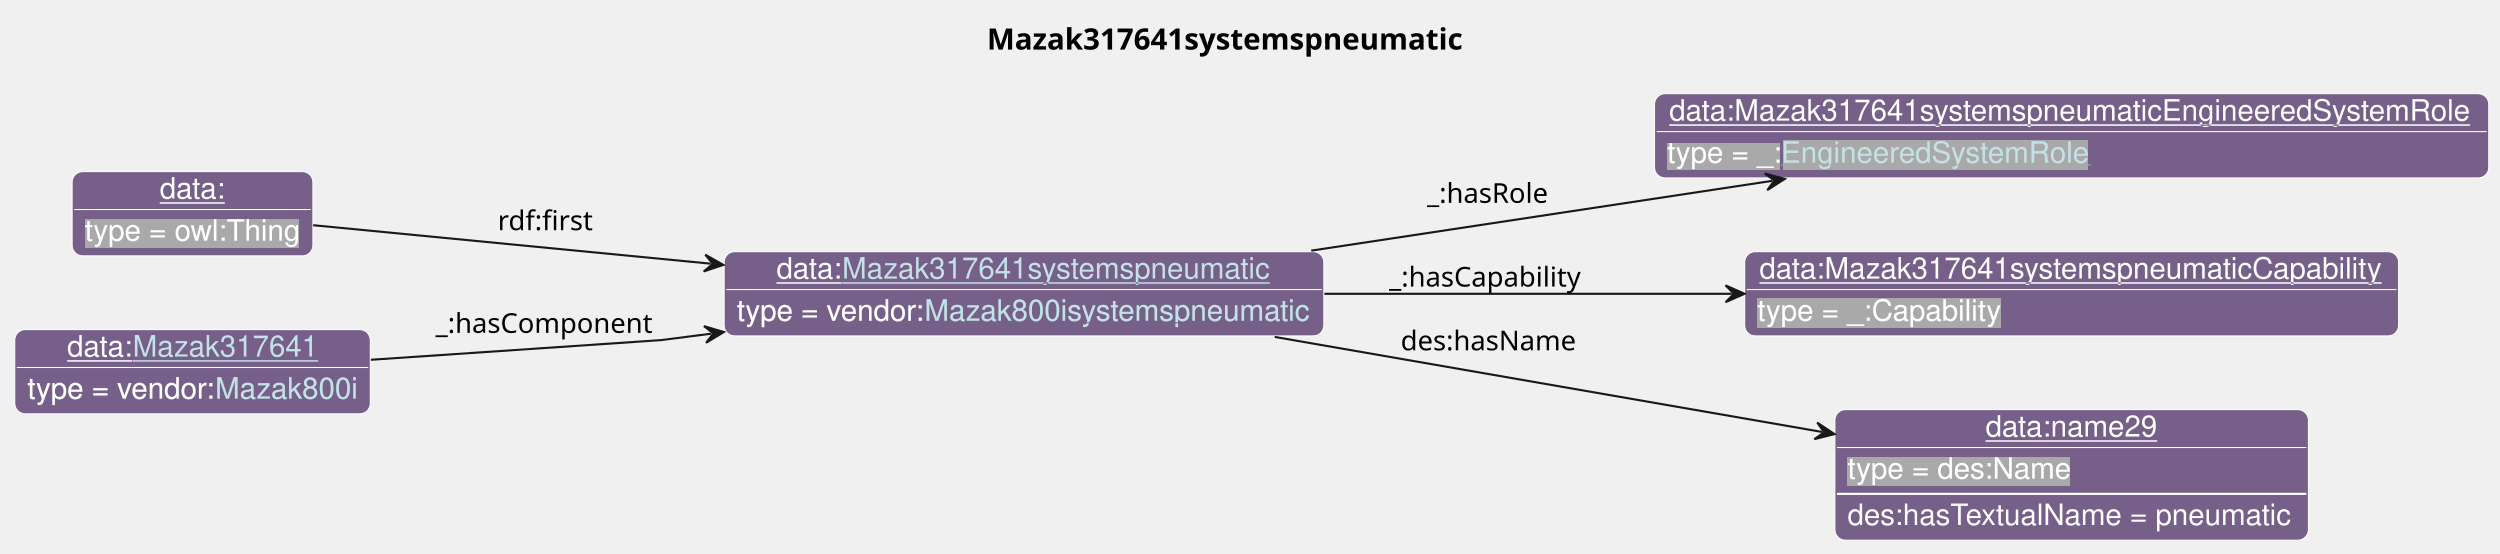
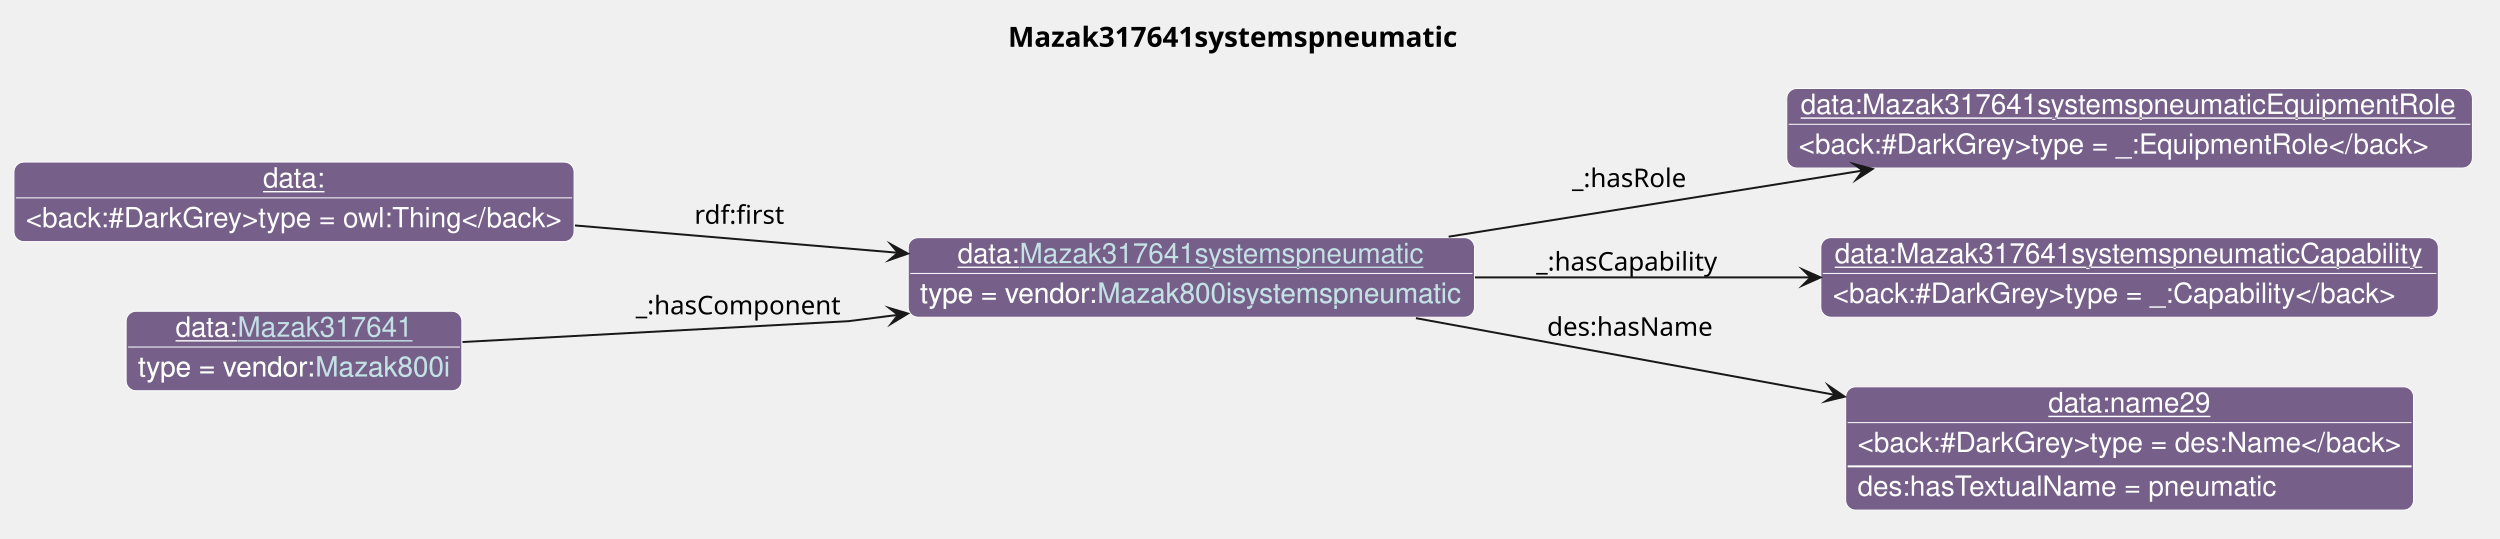
- <svg xmlns="http://www.w3.org/2000/svg" xmlns:xlink="http://www.w3.org/1999/xlink" contentStyleType="text/css" data-diagram-type="CLASS" height="263px" preserveAspectRatio="none" style="width:1187px;height:263px;background:#FFFFFF;" version="1.1" viewBox="0 0 1187 263" width="1187px" zoomAndPan="magnify">
+ <svg xmlns="http://www.w3.org/2000/svg" xmlns:xlink="http://www.w3.org/1999/xlink" contentStyleType="text/css" data-diagram-type="CLASS" height="271px" preserveAspectRatio="none" style="width:1257px;height:271px;background:#FFFFFF;" version="1.1" viewBox="0 0 1257 271" width="1257px" zoomAndPan="magnify">
  <defs>
-     <filter height="1" id="b1fd4e84wml5jn0" width="1" x="0" y="0">
+     <filter height="1" id="b1k3ko8b6f67w40" width="1" x="0" y="0">
      <feFlood flood-color="#76608A" result="flood" />
-       <feComposite in="SourceGraphic" in2="flood" operator="over" />
-     </filter>
-     <filter height="1" id="b1fd4e84wml5jn1" width="1" x="0" y="0">
-       <feFlood flood-color="#A9A9A9" result="flood" />
      <feComposite in="SourceGraphic" in2="flood" operator="over" />
    </filter>
  </defs>
  <g>
    <g class="title" data-source-line="13">
-       <text fill="#000000" font-family="sans-serif" font-size="14" font-weight="bold" lengthAdjust="spacing" textLength="236.428" x="468.617" y="23.535">Mazak317641systemspneumatic</text>
+       <text fill="#000000" font-family="sans-serif" font-size="14" font-weight="700" lengthAdjust="spacing" textLength="236.428" x="506.853" y="23.535">Mazak317641systemspneumatic</text>
    </g>
-     <g class="entity" data-entity="o0" data-source-line="131" data-uid="ent0002" id="entity_o0">
-       <rect fill="#76608A" height="40" rx="5" ry="5" style="stroke:#FFFFFF;stroke-width:0.5;" width="284.747" x="343.82" y="119.488" />
-       <text fill="#FFFFFF" font-family="Helvetica" font-size="14" lengthAdjust="spacing" text-decoration="underline" textLength="31.138" x="368.684" y="132.269">data:</text>
+     <g class="entity" data-qualified-name="o0" data-source-line="131" id="ent0001">
+       <rect fill="#76608A" height="40" rx="5" ry="5" style="stroke:#FFFFFF;stroke-width:0.5;" width="284.747" x="456.64" y="119.488" />
+       <text fill="#FFFFFF" font-family="Helvetica" font-size="14" lengthAdjust="spacing" text-decoration="underline" textLength="31.138" x="481.504" y="132.269">data:</text>
      <a href="./Mazak317641systemspneumatic.html" target="_top" title="./Mazak317641systemspneumatic.html" xlink:actuate="onRequest" xlink:href="./Mazak317641systemspneumatic.html" xlink:show="new" xlink:title="./Mazak317641systemspneumatic.html" xlink:type="simple">
-         <text fill="#C4E1E6" font-family="Helvetica" font-size="14" lengthAdjust="spacing" text-decoration="underline" textLength="203.882" x="399.822" y="132.269">Mazak317641systemspneumatic</text>
+         <text fill="#C4E1E6" font-family="Helvetica" font-size="14" lengthAdjust="spacing" text-decoration="underline" textLength="203.882" x="512.641" y="132.269">Mazak317641systemspneumatic</text>
      </a>
-       <line style="stroke:#FFFFFF;stroke-width:0.5;" x1="344.82" x2="627.567" y1="137.488" y2="137.488" />
-       <text fill="#FFFFFF" filter="url(#b1fd4e84wml5jn0)" font-family="Helvetica" font-size="14" lengthAdjust="spacing" textLength="89.113" x="349.82" y="152.269">type = vendor:</text>
+       <line style="stroke:#FFFFFF;stroke-width:0.5;" x1="457.64" x2="740.387" y1="137.488" y2="137.488" />
+       <text fill="#FFFFFF" filter="url(#b1k3ko8b6f67w40)" font-family="Helvetica" font-size="14" lengthAdjust="spacing" textLength="89.113" x="462.64" y="152.269">type = vendor:</text>
      <a href="../Mazak.html#Mazak800isystemspneumatic" target="_top" title="../Mazak.html#Mazak800isystemspneumatic" xlink:actuate="onRequest" xlink:href="../Mazak.html#Mazak800isystemspneumatic" xlink:show="new" xlink:title="../Mazak.html#Mazak800isystemspneumatic" xlink:type="simple">
-         <text fill="#C4E1E6" filter="url(#b1fd4e84wml5jn0)" font-family="Helvetica" font-size="14" lengthAdjust="spacing" textLength="183.634" x="438.933" y="152.269">Mazak800isystemspneumatic</text>
-         <line style="stroke:#76608A;stroke-width:0.5;" x1="438.933" x2="622.567" y1="153.269" y2="153.269" />
+         <text fill="#C4E1E6" filter="url(#b1k3ko8b6f67w40)" font-family="Helvetica" font-size="14" lengthAdjust="spacing" textLength="183.634" x="551.753" y="152.269">Mazak800isystemspneumatic</text>
+         <line style="stroke:#76608A;stroke-width:0.5;" x1="551.753" x2="735.387" y1="153.269" y2="153.269" />
      </a>
    </g>
-     <g class="entity" data-entity="o1" data-source-line="131" data-uid="ent0003" id="entity_o1">
-       <rect fill="#76608A" height="40" rx="5" ry="5" style="stroke:#FFFFFF;stroke-width:0.5;" width="396.102" x="785.56" y="44.488" />
-       <text fill="#FFFFFF" font-family="Helvetica" font-size="14" lengthAdjust="spacing" text-decoration="underline" textLength="382.102" x="792.56" y="57.269">data:Mazak317641systemspneumaticEngineeredSystemRole</text>
-       <line style="stroke:#FFFFFF;stroke-width:0.5;" x1="786.56" x2="1180.662" y1="62.488" y2="62.488" />
-       <text fill="#FFFFFF" filter="url(#b1fd4e84wml5jn1)" font-family="Helvetica" font-size="14" lengthAdjust="spacing" textLength="54.093" x="791.56" y="77.269">type = _:</text>
-       <a href="../MTConnect.html#EngineeredSystemRole" target="_top" title="../MTConnect.html#EngineeredSystemRole" xlink:actuate="onRequest" xlink:href="../MTConnect.html#EngineeredSystemRole" xlink:show="new" xlink:title="../MTConnect.html#EngineeredSystemRole" xlink:type="simple">
-         <text fill="#C4E1E6" filter="url(#b1fd4e84wml5jn1)" font-family="Helvetica" font-size="14" lengthAdjust="spacing" textLength="147.082" x="845.653" y="77.269">EngineeredSystemRole</text>
-         <line style="stroke:#A9A9A9;stroke-width:0.5;" x1="845.653" x2="992.735" y1="78.269" y2="78.269" />
+     <g class="entity" data-qualified-name="o1" data-source-line="131" id="ent0002">
+       <rect fill="#76608A" height="40" rx="5" ry="5" style="stroke:#FFFFFF;stroke-width:0.5;" width="344.743" x="898.39" y="44.488" />
+       <text fill="#FFFFFF" font-family="Helvetica" font-size="14" lengthAdjust="spacing" text-decoration="underline" textLength="330.743" x="905.39" y="57.269">data:Mazak317641systemspneumaticEquipmentRole</text>
+       <line style="stroke:#FFFFFF;stroke-width:0.5;" x1="899.39" x2="1242.133" y1="62.488" y2="62.488" />
+       <text fill="#FFFFFF" font-family="Helvetica" font-size="14" lengthAdjust="spacing" textLength="317.126" x="904.39" y="77.269">&lt;back:#DarkGrey&gt;type = _:EquipmentRole&lt;/back&gt;</text>
+     </g>
+     <g class="entity" data-qualified-name="o2" data-source-line="131" id="ent0003">
+       <rect fill="#76608A" height="40" rx="5" ry="5" style="stroke:#FFFFFF;stroke-width:0.5;" width="310.495" x="915.51" y="119.488" />
+       <text fill="#FFFFFF" font-family="Helvetica" font-size="14" lengthAdjust="spacing" text-decoration="underline" textLength="296.495" x="922.51" y="132.269">data:Mazak317641systemspneumaticCapability</text>
+       <line style="stroke:#FFFFFF;stroke-width:0.5;" x1="916.51" x2="1225.005" y1="137.488" y2="137.488" />
+       <text fill="#FFFFFF" font-family="Helvetica" font-size="14" lengthAdjust="spacing" textLength="282.878" x="921.51" y="152.269">&lt;back:#DarkGrey&gt;type = _:Capability&lt;/back&gt;</text>
+     </g>
+     <g class="entity" data-qualified-name="o3" data-source-line="131" id="ent0004">
+       <rect fill="#76608A" height="62" rx="5" ry="5" style="stroke:#FFFFFF;stroke-width:0.5;" width="285.533" x="928" y="194.488" />
+       <text fill="#FFFFFF" font-family="Helvetica" font-size="14" lengthAdjust="spacing" text-decoration="underline" textLength="81.731" x="1029.901" y="207.269">data:name29</text>
+       <line style="stroke:#FFFFFF;stroke-width:0.5;" x1="929" x2="1212.533" y1="212.488" y2="212.488" />
+       <text fill="#FFFFFF" font-family="Helvetica" font-size="14" lengthAdjust="spacing" textLength="273.533" x="934" y="227.269">&lt;back:#DarkGrey&gt;type = des:Name&lt;/back&gt;</text>
+       <line style="stroke:#FFFFFF;stroke-width:1;" x1="929" x2="1212.533" y1="234.488" y2="234.488" />
+       <text fill="#FFFFFF" font-family="Helvetica" font-size="14" lengthAdjust="spacing" textLength="212.837" x="934" y="249.269">des:hasTextualName = pneumatic</text>
+     </g>
+     <g class="entity" data-qualified-name="o4" data-source-line="131" id="ent0005">
+       <rect fill="#76608A" height="40" rx="5" ry="5" style="stroke:#FFFFFF;stroke-width:0.5;" width="281.644" x="7" y="81.488" />
+       <text fill="#FFFFFF" font-family="Helvetica" font-size="14" lengthAdjust="spacing" text-decoration="underline" textLength="31.138" x="132.253" y="94.269">data:</text>
+       <line style="stroke:#FFFFFF;stroke-width:0.5;" x1="8" x2="287.644" y1="99.488" y2="99.488" />
+       <text fill="#FFFFFF" font-family="Helvetica" font-size="14" lengthAdjust="spacing" textLength="269.644" x="13" y="114.269">&lt;back:#DarkGrey&gt;type = owl:Thing&lt;/back&gt;</text>
+     </g>
+     <g class="entity" data-qualified-name="o5" data-source-line="131" id="ent0006">
+       <rect fill="#76608A" height="40" rx="5" ry="5" style="stroke:#FFFFFF;stroke-width:0.5;" width="168.816" x="63.41" y="156.488" />
+       <text fill="#FFFFFF" font-family="Helvetica" font-size="14" lengthAdjust="spacing" text-decoration="underline" textLength="31.138" x="88.274" y="169.269">data:</text>
+       <a href="./Mazak317641.html" target="_top" title="./Mazak317641.html" xlink:actuate="onRequest" xlink:href="./Mazak317641.html" xlink:show="new" xlink:title="./Mazak317641.html" xlink:type="simple">
+         <text fill="#C4E1E6" font-family="Helvetica" font-size="14" lengthAdjust="spacing" text-decoration="underline" textLength="87.951" x="119.412" y="169.269">Mazak317641</text>
+       </a>
+       <line style="stroke:#FFFFFF;stroke-width:0.5;" x1="64.41" x2="231.226" y1="174.488" y2="174.488" />
+       <text fill="#FFFFFF" filter="url(#b1k3ko8b6f67w40)" font-family="Helvetica" font-size="14" lengthAdjust="spacing" textLength="89.113" x="69.41" y="189.269">type = vendor:</text>
+       <a href="../Mazak.html#Mazak800i" target="_top" title="../Mazak.html#Mazak800i" xlink:actuate="onRequest" xlink:href="../Mazak.html#Mazak800i" xlink:show="new" xlink:title="../Mazak.html#Mazak800i" xlink:type="simple">
+         <text fill="#C4E1E6" filter="url(#b1k3ko8b6f67w40)" font-family="Helvetica" font-size="14" lengthAdjust="spacing" textLength="67.703" x="158.523" y="189.269">Mazak800i</text>
+         <line style="stroke:#76608A;stroke-width:0.5;" x1="158.523" x2="226.226" y1="190.269" y2="190.269" />
      </a>
    </g>
-     <g class="entity" data-entity="o2" data-source-line="131" data-uid="ent0004" id="entity_o2">
-       <rect fill="#76608A" height="40" rx="5" ry="5" style="stroke:#FFFFFF;stroke-width:0.5;" width="310.495" x="828.37" y="119.488" />
-       <text fill="#FFFFFF" font-family="Helvetica" font-size="14" lengthAdjust="spacing" text-decoration="underline" textLength="296.495" x="835.37" y="132.269">data:Mazak317641systemspneumaticCapability</text>
-       <line style="stroke:#FFFFFF;stroke-width:0.5;" x1="829.37" x2="1137.865" y1="137.488" y2="137.488" />
-       <text fill="#FFFFFF" filter="url(#b1fd4e84wml5jn1)" font-family="Helvetica" font-size="14" lengthAdjust="spacing" textLength="115.568" x="834.37" y="152.269">type = _:Capability</text>
+     <g class="link" data-entity-1="ent0001" data-entity-2="ent0002" data-link-type="dependency" data-source-line="195" id="lnk7">
+       <path codeLine="195" d="M728.38,118.998 C794.66,108.408 870.362,96.327 936.622,85.747" fill="none" id="o0-to-o1" style="stroke:#181818;stroke-width:1;" />
+       <polygon fill="#181818" points="941.56,84.958,932.042,82.427,936.622,85.747,933.303,90.327,941.56,84.958" style="stroke:#181818;stroke-width:1;stroke-linejoin:miter;stroke-miterlimit:10;" />
+       <text fill="#000000" font-family="sans-serif" font-size="13" lengthAdjust="spacing" textLength="59.693" x="790.39" y="94.067">_:hasRole</text>
    </g>
-     <g class="entity" data-entity="o3" data-source-line="131" data-uid="ent0005" id="entity_o3">
-       <rect fill="#76608A" height="62" rx="5" ry="5" style="stroke:#FFFFFF;stroke-width:0.5;" width="224.837" x="871.2" y="194.488" />
-       <text fill="#FFFFFF" font-family="Helvetica" font-size="14" lengthAdjust="spacing" text-decoration="underline" textLength="81.731" x="942.753" y="207.269">data:name29</text>
-       <line style="stroke:#FFFFFF;stroke-width:0.5;" x1="872.2" x2="1095.037" y1="212.488" y2="212.488" />
-       <text fill="#FFFFFF" filter="url(#b1fd4e84wml5jn1)" font-family="Helvetica" font-size="14" lengthAdjust="spacing" textLength="106.224" x="877.2" y="227.269">type = des:Name</text>
-       <line style="stroke:#FFFFFF;stroke-width:1;" x1="872.2" x2="1095.037" y1="234.488" y2="234.488" />
-       <text fill="#FFFFFF" font-family="Helvetica" font-size="14" lengthAdjust="spacing" textLength="212.837" x="877.2" y="249.269">des:hasTextualName = pneumatic</text>
+     <g class="link" data-entity-1="ent0001" data-entity-2="ent0003" data-link-type="dependency" data-source-line="195" id="lnk8">
+       <path codeLine="195" d="M741.59,139.488 C796.43,139.488 854.37,139.488 910.37,139.488" fill="none" id="o0-to-o2" style="stroke:#181818;stroke-width:1;" />
+       <polygon fill="#181818" points="915.37,139.488,906.37,135.488,910.37,139.488,906.37,143.488,915.37,139.488" style="stroke:#181818;stroke-width:1;stroke-linejoin:miter;stroke-miterlimit:10;" />
+       <text fill="#000000" font-family="sans-serif" font-size="13" lengthAdjust="spacing" textLength="95.132" x="772.39" y="136.057">_:hasCapability</text>
    </g>
-     <g class="entity" data-entity="o4" data-source-line="131" data-uid="ent0006" id="entity_o4">
-       <rect fill="#76608A" height="40" rx="5" ry="5" style="stroke:#FFFFFF;stroke-width:0.5;" width="114.334" x="34.24" y="81.488" />
-       <text fill="#FFFFFF" font-family="Helvetica" font-size="14" lengthAdjust="spacing" text-decoration="underline" textLength="31.138" x="75.838" y="94.269">data:</text>
-       <line style="stroke:#FFFFFF;stroke-width:0.5;" x1="35.24" x2="147.574" y1="99.488" y2="99.488" />
-       <text fill="#FFFFFF" filter="url(#b1fd4e84wml5jn1)" font-family="Helvetica" font-size="14" lengthAdjust="spacing" textLength="102.334" x="40.24" y="114.269">type = owl:Thing</text>
+     <g class="link" data-entity-1="ent0001" data-entity-2="ent0004" data-link-type="dependency" data-source-line="195" id="lnk9">
+       <path codeLine="195" d="M711.94,159.978 C776.52,171.798 853.462,185.887 922.582,198.548" fill="none" id="o0-to-o3" style="stroke:#181818;stroke-width:1;" />
+       <polygon fill="#181818" points="927.5,199.448,919.368,193.892,922.582,198.548,917.927,201.761,927.5,199.448" style="stroke:#181818;stroke-width:1;stroke-linejoin:miter;stroke-miterlimit:10;" />
+       <text fill="#000000" font-family="sans-serif" font-size="13" lengthAdjust="spacing" textLength="84.202" x="777.89" y="168.827">des:hasName</text>
    </g>
-     <g class="entity" data-entity="o5" data-source-line="131" data-uid="ent0007" id="entity_o5">
-       <rect fill="#76608A" height="40" rx="5" ry="5" style="stroke:#FFFFFF;stroke-width:0.5;" width="168.816" x="7" y="156.488" />
-       <text fill="#FFFFFF" font-family="Helvetica" font-size="14" lengthAdjust="spacing" text-decoration="underline" textLength="31.138" x="31.864" y="169.269">data:</text>
-       <a href="./Mazak317641.html" target="_top" title="./Mazak317641.html" xlink:actuate="onRequest" xlink:href="./Mazak317641.html" xlink:show="new" xlink:title="./Mazak317641.html" xlink:type="simple">
-         <text fill="#C4E1E6" font-family="Helvetica" font-size="14" lengthAdjust="spacing" text-decoration="underline" textLength="87.951" x="63.002" y="169.269">Mazak317641</text>
-       </a>
-       <line style="stroke:#FFFFFF;stroke-width:0.5;" x1="8" x2="174.816" y1="174.488" y2="174.488" />
-       <text fill="#FFFFFF" filter="url(#b1fd4e84wml5jn0)" font-family="Helvetica" font-size="14" lengthAdjust="spacing" textLength="89.113" x="13" y="189.269">type = vendor:</text>
-       <a href="../Mazak.html#Mazak800i" target="_top" title="../Mazak.html#Mazak800i" xlink:actuate="onRequest" xlink:href="../Mazak.html#Mazak800i" xlink:show="new" xlink:title="../Mazak.html#Mazak800i" xlink:type="simple">
-         <text fill="#C4E1E6" filter="url(#b1fd4e84wml5jn0)" font-family="Helvetica" font-size="14" lengthAdjust="spacing" textLength="67.703" x="102.113" y="189.269">Mazak800i</text>
-         <line style="stroke:#76608A;stroke-width:0.5;" x1="102.113" x2="169.816" y1="190.269" y2="190.269" />
-       </a>
+     <g class="link" data-entity-1="ent0005" data-entity-2="ent0001" data-link-type="dependency" data-source-line="195" id="lnk10">
+       <path codeLine="195" d="M289.1,113.358 C342.39,117.858 398.098,122.577 451.498,127.097" fill="none" id="o4-to-o0" style="stroke:#181818;stroke-width:1;" />
+       <polygon fill="#181818" points="456.48,127.518,447.849,122.773,451.498,127.097,447.175,130.745,456.48,127.518" style="stroke:#181818;stroke-width:1;stroke-linejoin:miter;stroke-miterlimit:10;" />
+       <text fill="#000000" font-family="sans-serif" font-size="13" lengthAdjust="spacing" textLength="47.741" x="349.14" y="112.537">rdf:first</text>
    </g>
-     <g class="link" data-entity-1="o0" data-entity-2="o1" data-source-line="195" data-uid="lnk8" id="link_o0_o1">
-       <path codeLine="195" d="M622.57,118.998 C692.47,108.408 771.588,96.436 841.468,85.856" fill="none" id="o0-to-o1" style="stroke:#181818;stroke-width:1;" />
-       <polygon fill="#181818" points="847.4,84.958,837.903,82.351,842.456,85.707,839.1,90.26,847.4,84.958" style="stroke:#181818;stroke-width:1;" />
-       <text fill="#000000" font-family="sans-serif" font-size="13" lengthAdjust="spacing" textLength="59.693" x="677.56" y="96.307">_:hasRole</text>
-     </g>
-     <g class="link" data-entity-1="o0" data-entity-2="o2" data-source-line="195" data-uid="lnk9" id="link_o0_o2">
-       <path codeLine="195" d="M628.83,139.488 C691.17,139.488 758.56,139.488 822.29,139.488" fill="none" id="o0-to-o2" style="stroke:#181818;stroke-width:1;" />
-       <polygon fill="#181818" points="828.29,139.488,819.29,135.488,823.29,139.488,819.29,143.488,828.29,139.488" style="stroke:#181818;stroke-width:1;" />
-       <text fill="#000000" font-family="sans-serif" font-size="13" lengthAdjust="spacing" textLength="95.132" x="659.56" y="136.057">_:hasCapability</text>
-     </g>
-     <g class="link" data-entity-1="o0" data-entity-2="o3" data-source-line="195" data-uid="lnk10" id="link_o0_o3">
-       <path codeLine="195" d="M605.23,159.978 C685.79,173.968 785.938,191.341 865.098,205.091" fill="none" id="o0-to-o3" style="stroke:#181818;stroke-width:1;" />
-       <polygon fill="#181818" points="871.01,206.118,862.827,200.637,866.084,205.263,861.458,208.519,871.01,206.118" style="stroke:#181818;stroke-width:1;" />
-       <text fill="#000000" font-family="sans-serif" font-size="13" lengthAdjust="spacing" textLength="84.202" x="665.06" y="166.327">des:hasName</text>
-     </g>
-     <g class="link" data-entity-1="o4" data-entity-2="o0" data-source-line="195" data-uid="lnk11" id="link_o4_o0">
-       <path codeLine="195" d="M148.68,106.928 C199.38,111.838 270.098,118.68 337.468,125.2" fill="none" id="o4-to-o0" style="stroke:#181818;stroke-width:1;" />
-       <polygon fill="#181818" points="343.44,125.778,334.867,120.93,338.463,125.297,334.096,128.893,343.44,125.778" style="stroke:#181818;stroke-width:1;" />
-       <text fill="#000000" font-family="sans-serif" font-size="13" lengthAdjust="spacing" textLength="47.741" x="236.32" y="109.287">rdf:first</text>
-     </g>
-     <g class="link" data-entity-1="o5" data-entity-2="o0" data-source-line="195" data-uid="lnk12" id="link_o5_o0">
-       <path codeLine="195" d="M176.11,170.818 C238.81,166.568 313.82,161.488 313.82,161.488 C313.82,161.488 319.959,160.702 337.719,158.422" fill="none" id="o5-to-o0" style="stroke:#181818;stroke-width:1;" />
-       <polygon fill="#181818" points="343.67,157.658,334.234,154.837,338.711,158.295,335.253,162.772,343.67,157.658" style="stroke:#181818;stroke-width:1;" />
-       <text fill="#000000" font-family="sans-serif" font-size="13" lengthAdjust="spacing" textLength="106.012" x="206.82" y="158.057">_:hasComponent</text>
+     <g class="link" data-entity-1="ent0006" data-entity-2="ent0001" data-link-type="dependency" data-source-line="195" id="lnk11">
+       <path codeLine="195" d="M232.55,171.968 C314.36,167.548 426.64,161.488 426.64,161.488 C426.64,161.488 433.781,160.575 451.531,158.295" fill="none" id="o5-to-o0" style="stroke:#181818;stroke-width:1;" />
+       <polygon fill="#181818" points="456.49,157.658,447.054,154.838,451.531,158.295,448.073,162.772,456.49,157.658" style="stroke:#181818;stroke-width:1;stroke-linejoin:miter;stroke-miterlimit:10;" />
+       <text fill="#000000" font-family="sans-serif" font-size="13" lengthAdjust="spacing" textLength="106.012" x="319.64" y="158.057">_:hasComponent</text>
    </g>
  </g>
</svg>
